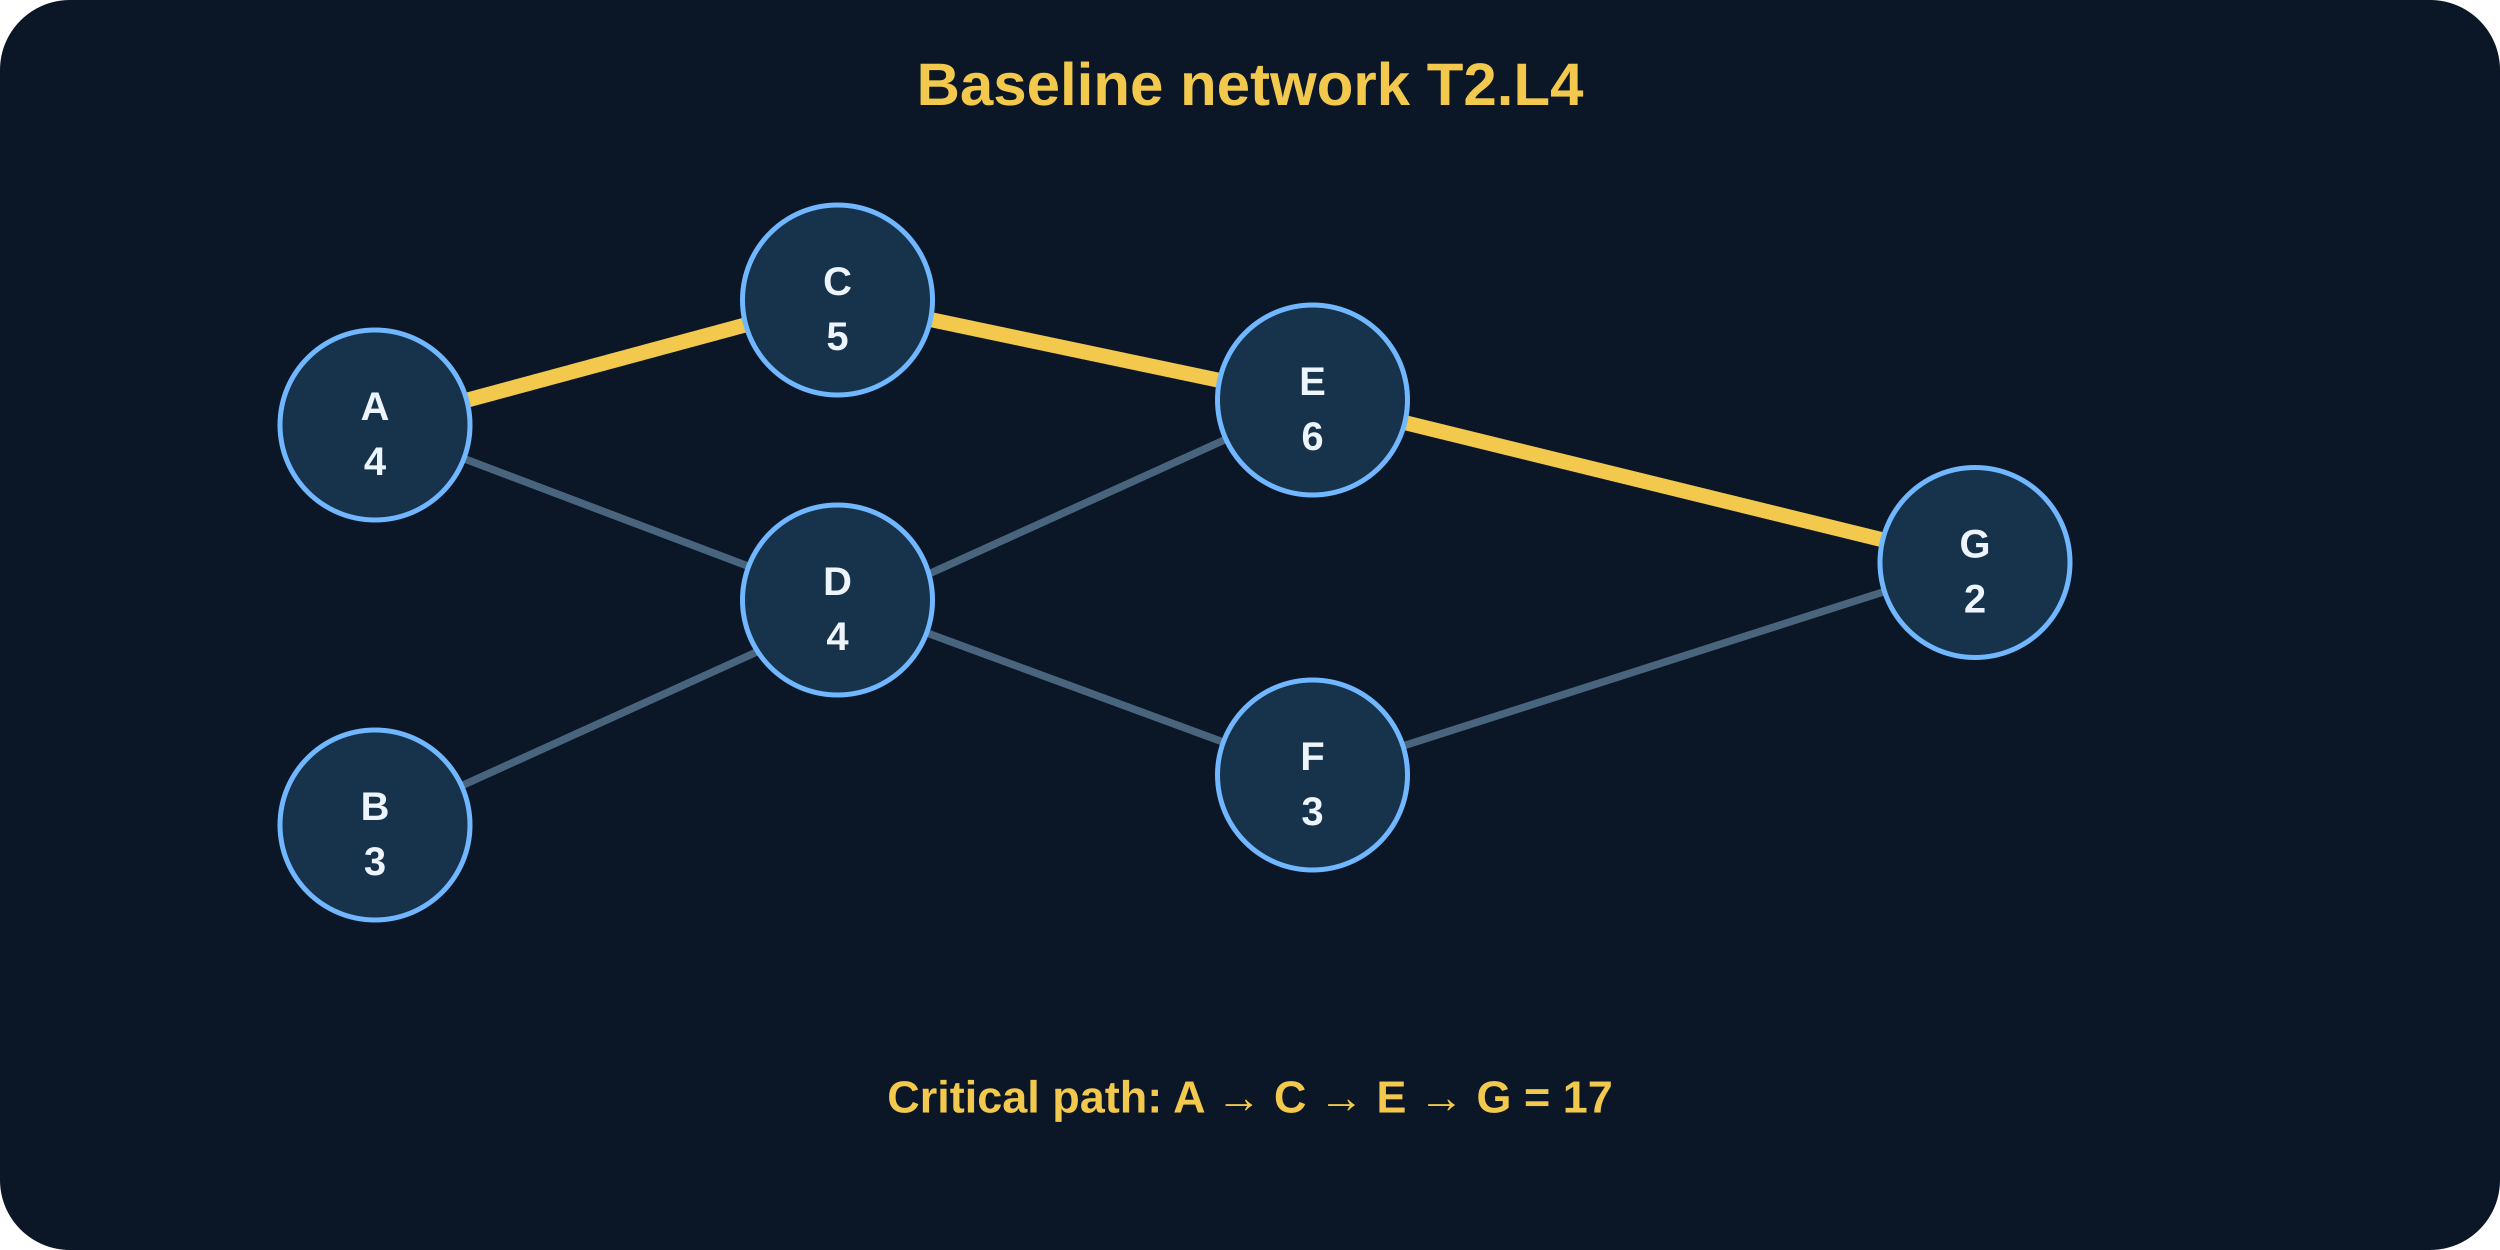
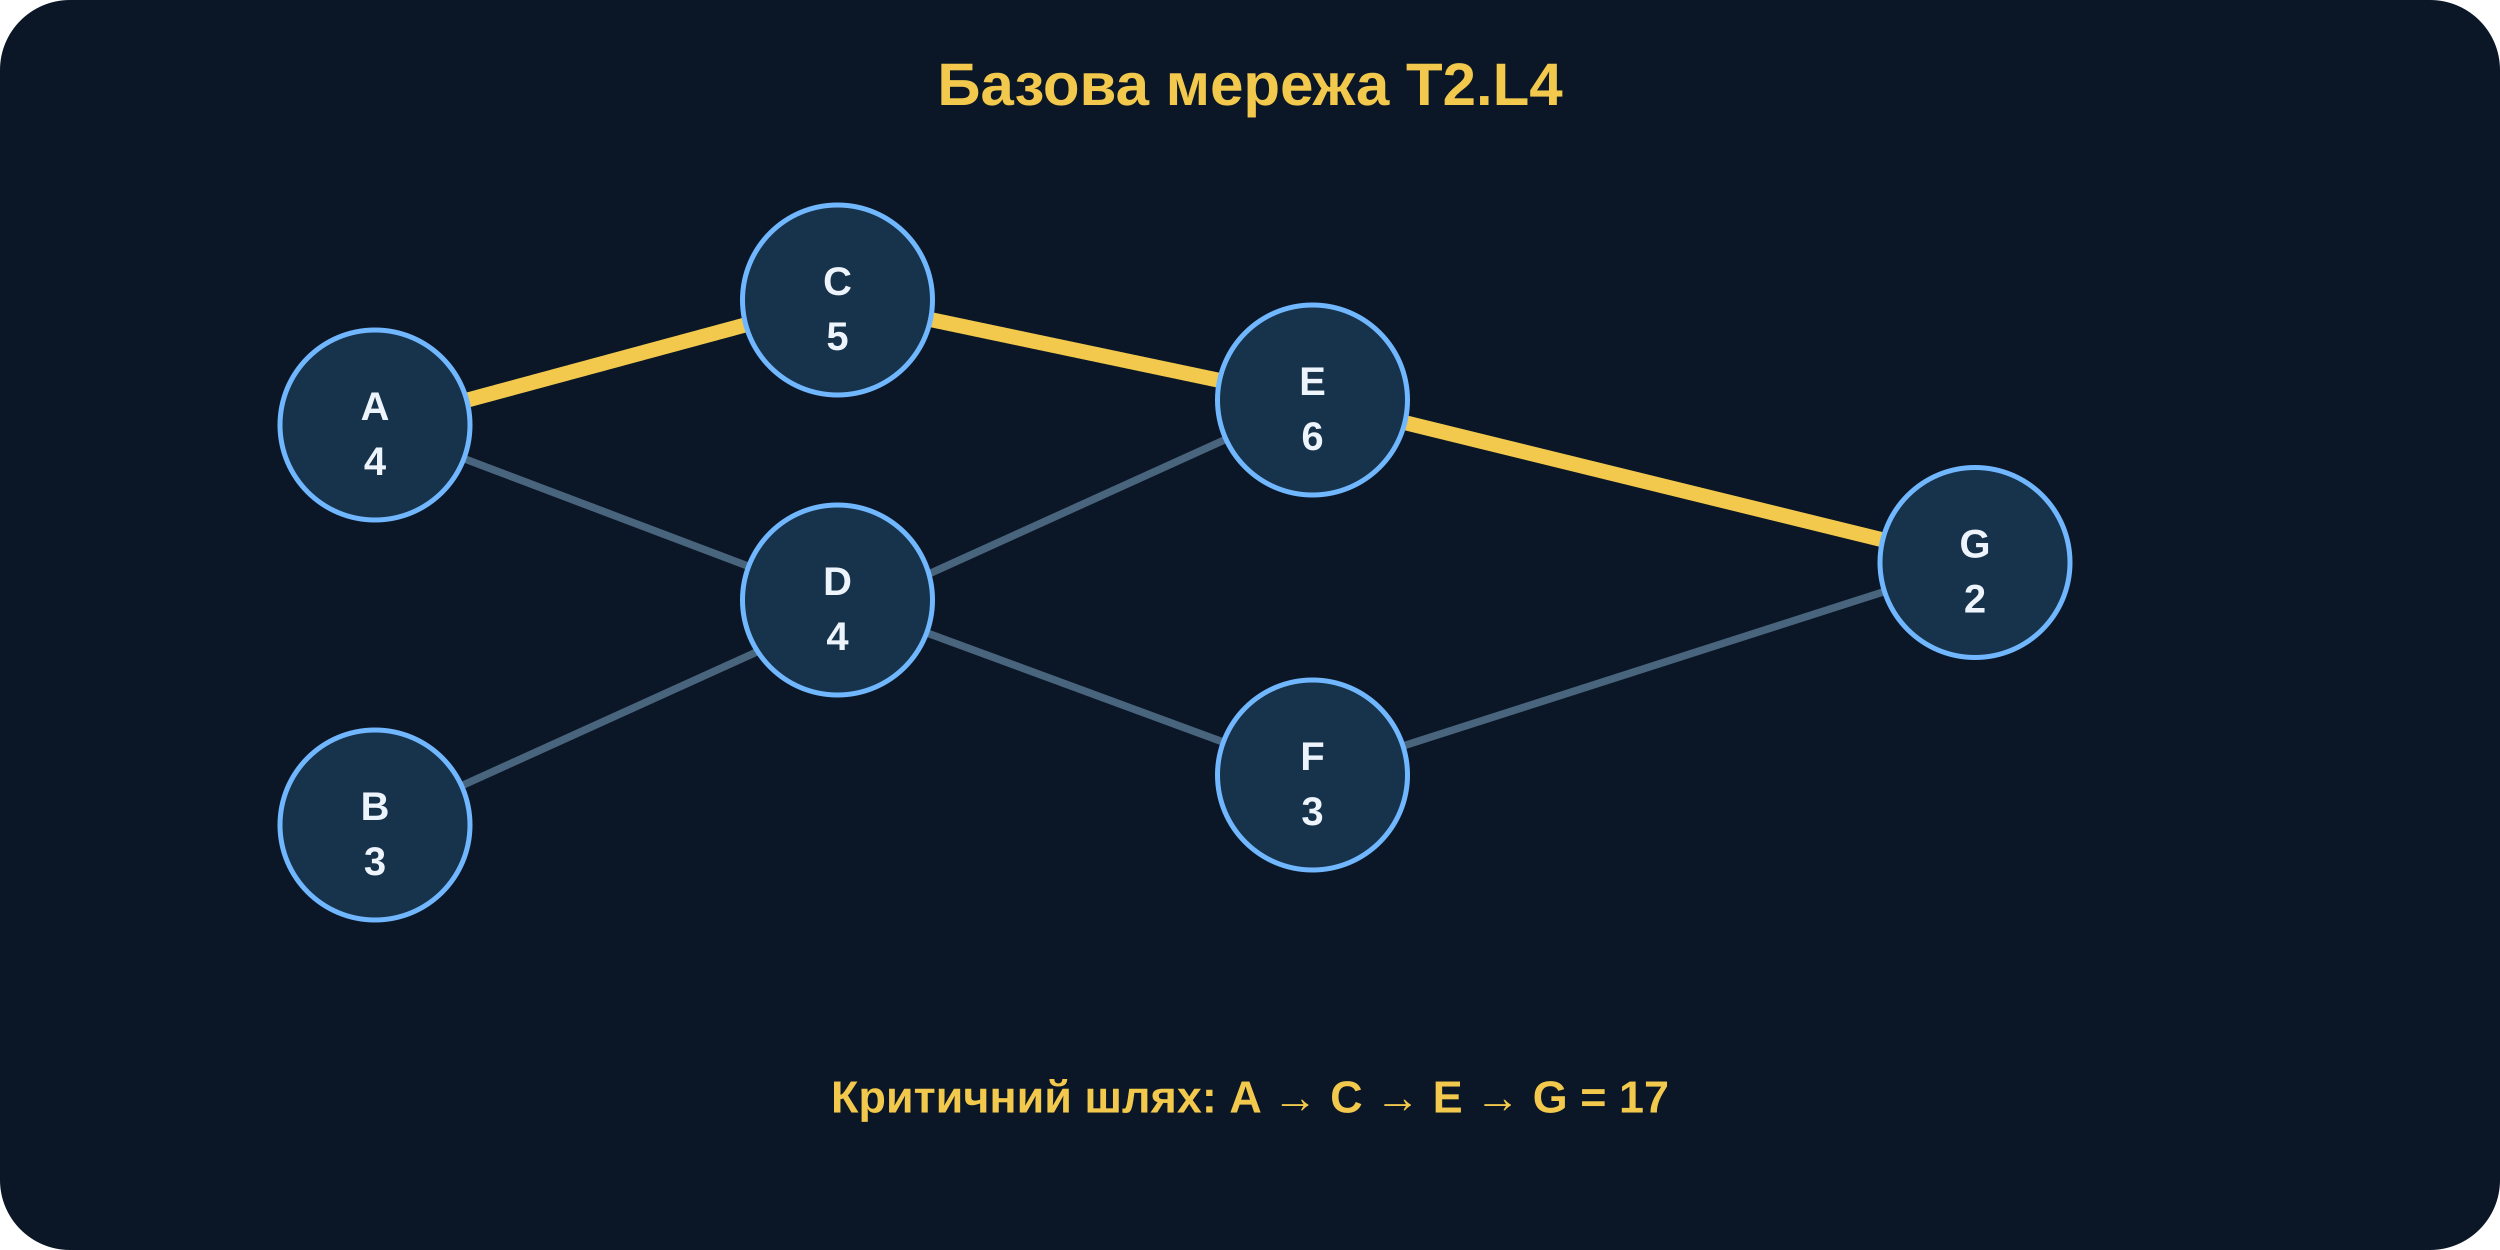
<svg xmlns="http://www.w3.org/2000/svg" viewBox="0 0 1000 500">
  <rect width="1000" height="500" rx="28" fill="#0b1726" />
  <g font-family="Arial,sans-serif">
-     <text x="500" y="42" text-anchor="middle" fill="#f2c94c" font-size="24" font-weight="700">Baseline network T2.L4</text>
+     <text x="500" y="42" text-anchor="middle" fill="#f2c94c" font-size="24" font-weight="700">Базова мережа T2.L4</text>
    <g stroke="#49657e" stroke-width="3" fill="none">
      <line x1="150" y1="170" x2="335" y2="120" />
      <line x1="150" y1="170" x2="335" y2="240" />
      <line x1="150" y1="330" x2="525" y2="160" />
      <line x1="335" y1="120" x2="525" y2="160" />
      <line x1="335" y1="240" x2="525" y2="310" />
      <line x1="525" y1="160" x2="790" y2="225" />
      <line x1="525" y1="310" x2="790" y2="225" />
    </g>
    <g stroke="#f2c94c" stroke-width="6" fill="none">
      <line x1="150" y1="170" x2="335" y2="120" />
      <line x1="335" y1="120" x2="525" y2="160" />
      <line x1="525" y1="160" x2="790" y2="225" />
    </g>
    <g fill="#17324b" stroke="#70b7ff" stroke-width="2">
      <circle cx="150" cy="170" r="38" />
      <circle cx="150" cy="330" r="38" />
      <circle cx="335" cy="120" r="38" />
      <circle cx="335" cy="240" r="38" />
      <circle cx="525" cy="160" r="38" />
      <circle cx="525" cy="310" r="38" />
      <circle cx="790" cy="225" r="38" />
    </g>
    <g fill="#edf4fb" text-anchor="middle" font-size="16" font-weight="700">
      <text x="150" y="168">A</text>
      <text x="150" y="190">4</text>
      <text x="150" y="328">B</text>
      <text x="150" y="350">3</text>
      <text x="335" y="118">C</text>
      <text x="335" y="140">5</text>
      <text x="335" y="238">D</text>
      <text x="335" y="260">4</text>
      <text x="525" y="158">E</text>
      <text x="525" y="180">6</text>
      <text x="525" y="308">F</text>
      <text x="525" y="330">3</text>
      <text x="790" y="223">G</text>
      <text x="790" y="245">2</text>
    </g>
-     <text x="500" y="445" text-anchor="middle" fill="#f2c94c" font-size="18" font-weight="700">Critical path: A → C → E → G = 17</text>
+     <text x="500" y="445" text-anchor="middle" fill="#f2c94c" font-size="18" font-weight="700">Критичний шлях: A → C → E → G = 17</text>
  </g>
</svg>
